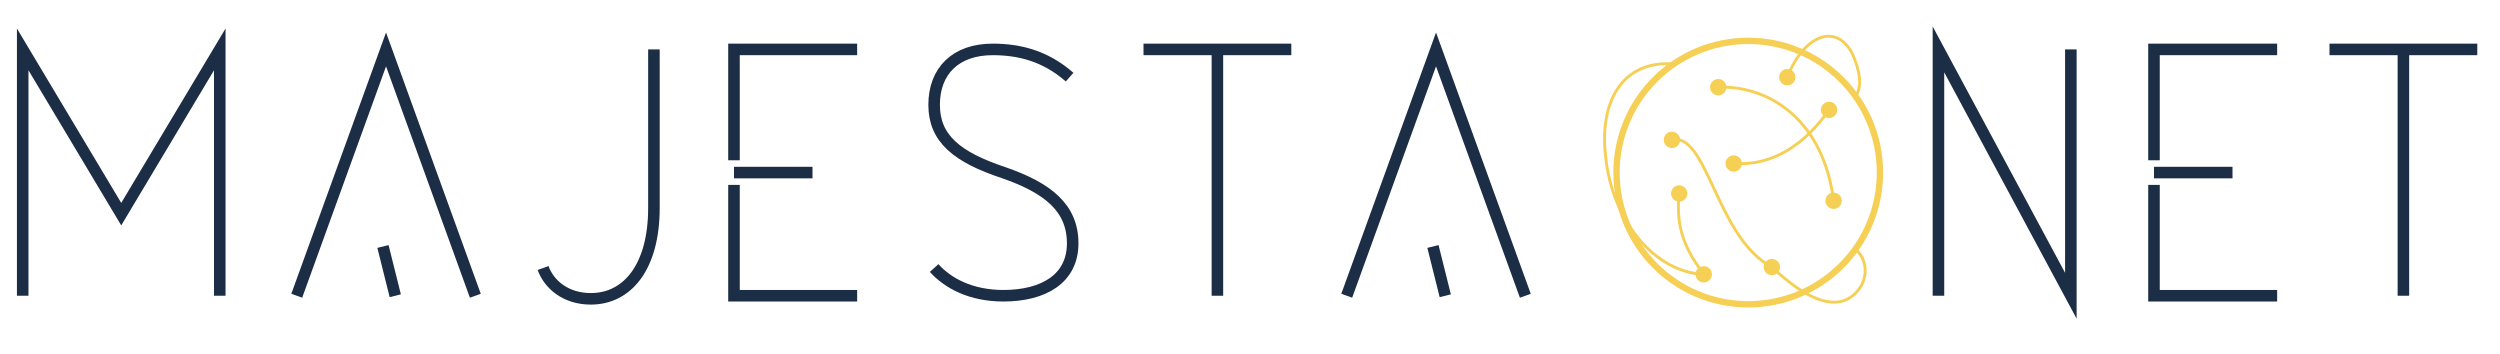
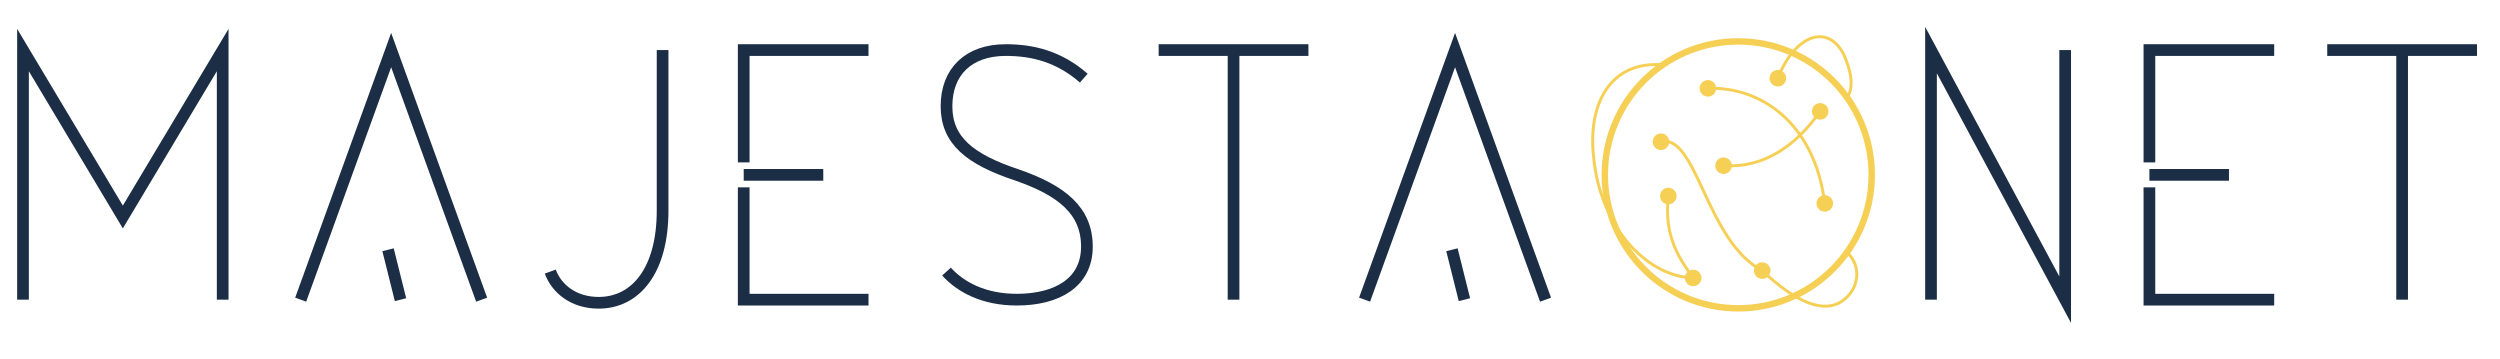
- <svg xmlns="http://www.w3.org/2000/svg" viewBox="125.596 248.357 590.698 83.485" fill="none" role="img" aria-labelledby="logoTitle">
+ <svg xmlns="http://www.w3.org/2000/svg" viewBox="125.596 248.357 582.972 83.485" fill="none" role="img" aria-labelledby="logoTitle">
  <g class="wordmark" stroke="#1B2E46" fill="none" stroke-linecap="butt" stroke-linejoin="miter" stroke-miterlimit="8">
    <path d="M 130.96 318.235 L 130.96 260.032 L 154.241 298.956 L 177.522 260.032 L 177.522 318.235" stroke-width="2.728" />
    <path d="M 195.711 318.235 L 216.809 260.032 L 237.908 318.235" stroke-width="2.728" />
    <path d="M 216.082 306.595 L 218.992 318.235" stroke-width="2.728" />
    <path d="M 280.105 260.032 L 280.105 297.5 C 280.105 311.324 273.921 318.963 265.19 318.963 C 259.37 318.963 255.369 315.689 253.914 311.687" stroke-width="2.728" />
    <path d="M 328.122 260.032 L 299.021 260.032 L 299.021 286.224" stroke-width="2.728" />
    <path d="M 299.021 292.044 L 299.021 318.235 L 328.122 318.235" stroke-width="2.728" />
    <path d="M 299.021 289.134 L 317.573 289.134" stroke-width="2.728" />
    <path d="M 378.322 266.58 C 372.502 261.487 366.318 260.032 360.134 260.032 C 351.403 260.032 346.311 265.125 346.311 273.128 C 346.311 281.131 351.767 285.496 362.68 289.134 C 373.229 292.771 379.05 297.5 379.05 305.867 C 379.05 314.234 372.138 318.235 362.68 318.235 C 355.041 318.235 349.585 315.325 346.311 311.687" stroke-width="2.728" />
    <path d="M 395.783 260.032 L 430.705 260.032" stroke-width="2.728" />
    <path d="M 413.244 260.032 L 413.244 318.235" stroke-width="2.728" />
    <path d="M 443.8 318.235 L 464.899 260.032 L 485.998 318.235" stroke-width="2.728" />
    <path d="M 464.171 306.595 L 467.082 318.235" stroke-width="2.728" />
-     <path d="M 583.611 318.235 L 583.611 260.032 L 614.895 318.235 L 614.895 260.032" stroke-width="2.728" />
-     <path d="M 663.64 260.032 L 634.539 260.032 L 634.539 286.224" stroke-width="2.728" />
-     <path d="M 634.539 292.044 L 634.539 318.235 L 663.64 318.235" stroke-width="2.728" />
-     <path d="M 634.539 289.134 L 653.091 289.134" stroke-width="2.728" />
-     <path d="M 676.008 260.032 L 710.93 260.032" stroke-width="2.728" />
-     <path d="M 693.469 260.032 L 693.469 318.235" stroke-width="2.728" />
+     <path d="M 575.885 318.235 L 575.885 260.032 L 607.169 318.235 L 607.169 260.032" stroke-width="2.728" />
+     <path d="M 655.914 260.032 L 626.813 260.032 L 626.813 286.224" stroke-width="2.728" />
+     <path d="M 626.813 292.044 L 626.813 318.235 L 655.914 318.235" stroke-width="2.728" />
+     <path d="M 626.813 289.134 L 645.365 289.134" stroke-width="2.728" />
+     <path d="M 668.282 260.032 L 703.204 260.032" stroke-width="2.728" />
+     <path d="M 685.743 260.032 L 685.743 318.235" stroke-width="2.728" />
  </g>
  <g class="symbol" stroke="#F6CF55" fill="none" stroke-linecap="round" stroke-linejoin="round">
-     <path d="M 521.069 263.467 C 508.62 262.52 503.469 272.822 504.971 285.271 C 506.474 300.724 516.776 312.743 528.151 313.172" stroke-width="0.687" />
-     <path d="M 547.897 266.598 C 551.76 256.725 559.272 253.72 563.136 260.803 C 565.067 264.881 565.711 268.959 563.994 271.048" stroke-width="0.687" />
-     <path d="M 544.248 311.455 C 552.19 318.967 558.628 321.543 562.921 318.538 C 566.999 315.748 567.428 310.168 563.994 307.22" stroke-width="0.687" />
-     <path d="M 569.788 289.134 C 569.788 306.321 555.855 320.254 538.668 320.254 C 521.48 320.254 507.547 306.321 507.547 289.134 C 507.547 271.947 521.48 258.013 538.668 258.013 C 555.855 258.013 569.788 271.947 569.788 289.134" stroke-width="1.502" />
-     <path d="M 531.585 268.959 C 544.033 268.53 556.481 277.115 558.842 295.787" stroke-width="0.687" />
-     <path d="M 535.234 286.988 C 544.677 287.631 552.189 282.266 557.769 274.325" stroke-width="0.687" />
-     <path d="M 522.356 294.07 C 521.283 303.514 524.932 308.665 528.151 313.172" stroke-width="0.687" />
-     <path d="M 520.639 281.407 C 529.009 279.476 531.156 304.587 544.248 311.455" stroke-width="0.687" />
+     <path d="M 513.343 263.467 C 500.894 262.52 495.743 272.822 497.245 285.271 C 498.748 300.724 509.05 312.743 520.425 313.172" stroke-width="0.687" />
+     <path d="M 540.171 266.598 C 544.034 256.725 551.546 253.72 555.41 260.803 C 557.341 264.881 557.985 268.959 556.268 271.048" stroke-width="0.687" />
+     <path d="M 536.522 311.455 C 544.464 318.967 550.902 321.543 555.195 318.538 C 559.273 315.748 559.702 310.168 556.268 307.22" stroke-width="0.687" />
+     <path d="M 562.062 289.134 C 562.062 306.321 548.129 320.254 530.942 320.254 C 513.754 320.254 499.821 306.321 499.821 289.134 C 499.821 271.947 513.754 258.013 530.942 258.013 C 548.129 258.013 562.062 271.947 562.062 289.134" stroke-width="1.502" />
+     <path d="M 523.859 268.959 C 536.307 268.53 548.755 277.115 551.116 295.787" stroke-width="0.687" />
+     <path d="M 527.508 286.988 C 536.951 287.631 544.463 282.266 550.043 274.325" stroke-width="0.687" />
+     <path d="M 514.63 294.07 C 513.557 303.514 517.206 308.665 520.425 313.172" stroke-width="0.687" />
+     <path d="M 512.913 281.407 C 521.283 279.476 523.43 304.587 536.522 311.455" stroke-width="0.687" />
  </g>
  <g class="symbol-nodes" fill="#F6CF55" stroke="none">
-     <path d="M 533.517 268.959 C 533.517 270.026 532.652 270.891 531.585 270.891 C 530.518 270.891 529.653 270.026 529.653 268.959 C 529.653 267.892 530.518 267.028 531.585 267.028 C 532.652 267.028 533.517 267.892 533.517 268.959 Z" />
-     <path d="M 549.828 266.598 C 549.828 267.665 548.963 268.53 547.896 268.53 C 546.829 268.53 545.965 267.665 545.965 266.598 C 545.965 265.532 546.829 264.667 547.896 264.667 C 548.963 264.667 549.828 265.532 549.828 266.598 Z" />
-     <path d="M 559.701 274.325 C 559.701 275.392 558.836 276.256 557.769 276.256 C 556.702 276.256 555.837 275.392 555.837 274.325 C 555.837 273.258 556.702 272.393 557.769 272.393 C 558.836 272.393 559.701 273.258 559.701 274.325 Z" />
-     <path d="M 537.165 286.988 C 537.165 288.054 536.3 288.919 535.234 288.919 C 534.167 288.919 533.302 288.054 533.302 286.988 C 533.302 285.921 534.167 285.056 535.234 285.056 C 536.3 285.056 537.165 285.921 537.165 286.988 Z" />
-     <path d="M 522.571 281.407 C 522.571 282.474 521.706 283.339 520.639 283.339 C 519.572 283.339 518.708 282.474 518.708 281.407 C 518.708 280.341 519.572 279.476 520.639 279.476 C 521.706 279.476 522.571 280.341 522.571 281.407 Z" />
-     <path d="M 524.288 294.07 C 524.288 295.137 523.423 296.002 522.356 296.002 C 521.289 296.002 520.425 295.137 520.425 294.07 C 520.425 293.003 521.289 292.139 522.356 292.139 C 523.423 292.139 524.288 293.003 524.288 294.07 Z" />
-     <path d="M 530.083 313.172 C 530.083 314.238 529.218 315.103 528.151 315.103 C 527.084 315.103 526.219 314.238 526.219 313.172 C 526.219 312.105 527.084 311.24 528.151 311.24 C 529.218 311.24 530.083 312.105 530.083 313.172 Z" />
-     <path d="M 546.179 311.455 C 546.179 312.521 545.315 313.386 544.248 313.386 C 543.181 313.386 542.316 312.521 542.316 311.455 C 542.316 310.388 543.181 309.523 544.248 309.523 C 545.315 309.523 546.179 310.388 546.179 311.455 Z" />
-     <path d="M 560.774 295.787 C 560.774 296.854 559.909 297.719 558.842 297.719 C 557.775 297.719 556.91 296.854 556.91 295.787 C 556.91 294.72 557.775 293.856 558.842 293.856 C 559.909 293.856 560.774 294.72 560.774 295.787 Z" />
+     <path d="M 525.791 268.959 C 525.791 270.026 524.926 270.891 523.859 270.891 C 522.792 270.891 521.927 270.026 521.927 268.959 C 521.927 267.892 522.792 267.028 523.859 267.028 C 524.926 267.028 525.791 267.892 525.791 268.959 Z" />
+     <path d="M 542.102 266.598 C 542.102 267.665 541.237 268.53 540.17 268.53 C 539.103 268.53 538.239 267.665 538.239 266.598 C 538.239 265.532 539.103 264.667 540.17 264.667 C 541.237 264.667 542.102 265.532 542.102 266.598 Z" />
+     <path d="M 551.975 274.325 C 551.975 275.392 551.11 276.256 550.043 276.256 C 548.976 276.256 548.111 275.392 548.111 274.325 C 548.111 273.258 548.976 272.393 550.043 272.393 C 551.11 272.393 551.975 273.258 551.975 274.325 Z" />
+     <path d="M 529.439 286.988 C 529.439 288.054 528.574 288.919 527.508 288.919 C 526.441 288.919 525.576 288.054 525.576 286.988 C 525.576 285.921 526.441 285.056 527.508 285.056 C 528.574 285.056 529.439 285.921 529.439 286.988 Z" />
+     <path d="M 514.845 281.407 C 514.845 282.474 513.98 283.339 512.913 283.339 C 511.846 283.339 510.982 282.474 510.982 281.407 C 510.982 280.341 511.846 279.476 512.913 279.476 C 513.98 279.476 514.845 280.341 514.845 281.407 Z" />
+     <path d="M 516.562 294.07 C 516.562 295.137 515.697 296.002 514.63 296.002 C 513.563 296.002 512.699 295.137 512.699 294.07 C 512.699 293.003 513.563 292.139 514.63 292.139 C 515.697 292.139 516.562 293.003 516.562 294.07 Z" />
+     <path d="M 522.357 313.172 C 522.357 314.238 521.492 315.103 520.425 315.103 C 519.358 315.103 518.493 314.238 518.493 313.172 C 518.493 312.105 519.358 311.24 520.425 311.24 C 521.492 311.24 522.357 312.105 522.357 313.172 Z" />
+     <path d="M 538.453 311.455 C 538.453 312.521 537.589 313.386 536.522 313.386 C 535.455 313.386 534.59 312.521 534.59 311.455 C 534.59 310.388 535.455 309.523 536.522 309.523 C 537.589 309.523 538.453 310.388 538.453 311.455 Z" />
+     <path d="M 553.048 295.787 C 553.048 296.854 552.183 297.719 551.116 297.719 C 550.049 297.719 549.184 296.854 549.184 295.787 C 549.184 294.72 550.049 293.856 551.116 293.856 C 552.183 293.856 553.048 294.72 553.048 295.787 Z" />
  </g>
</svg>
